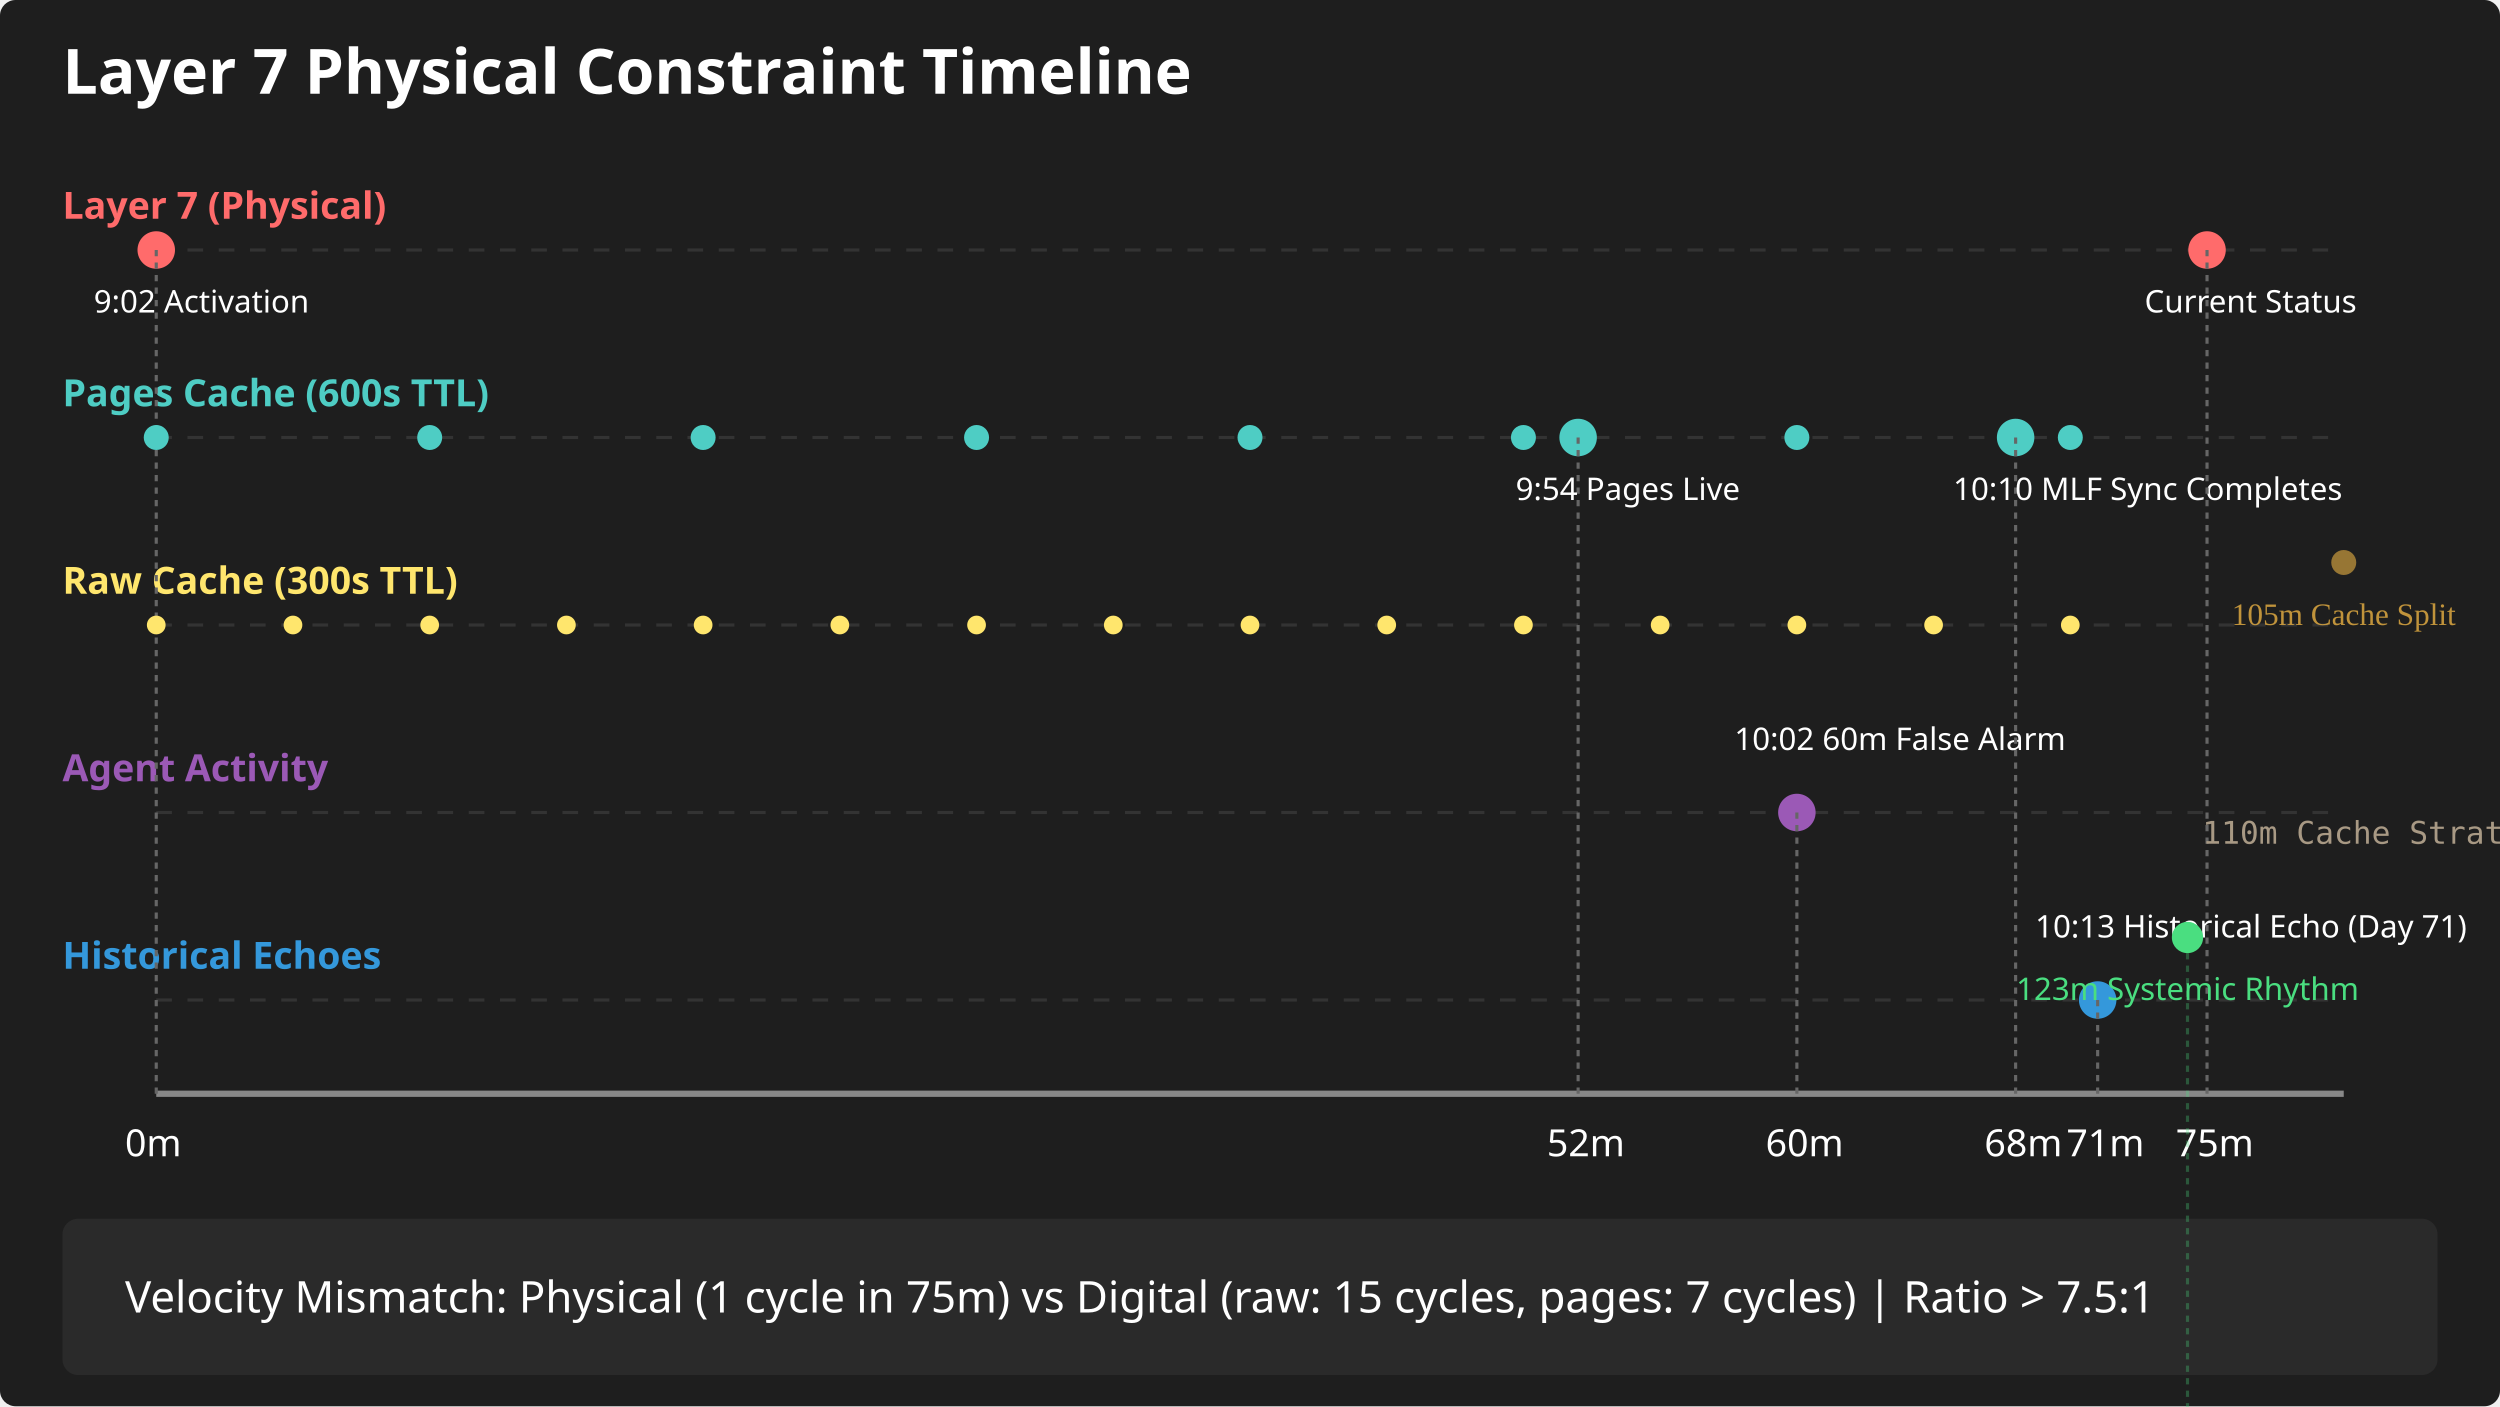
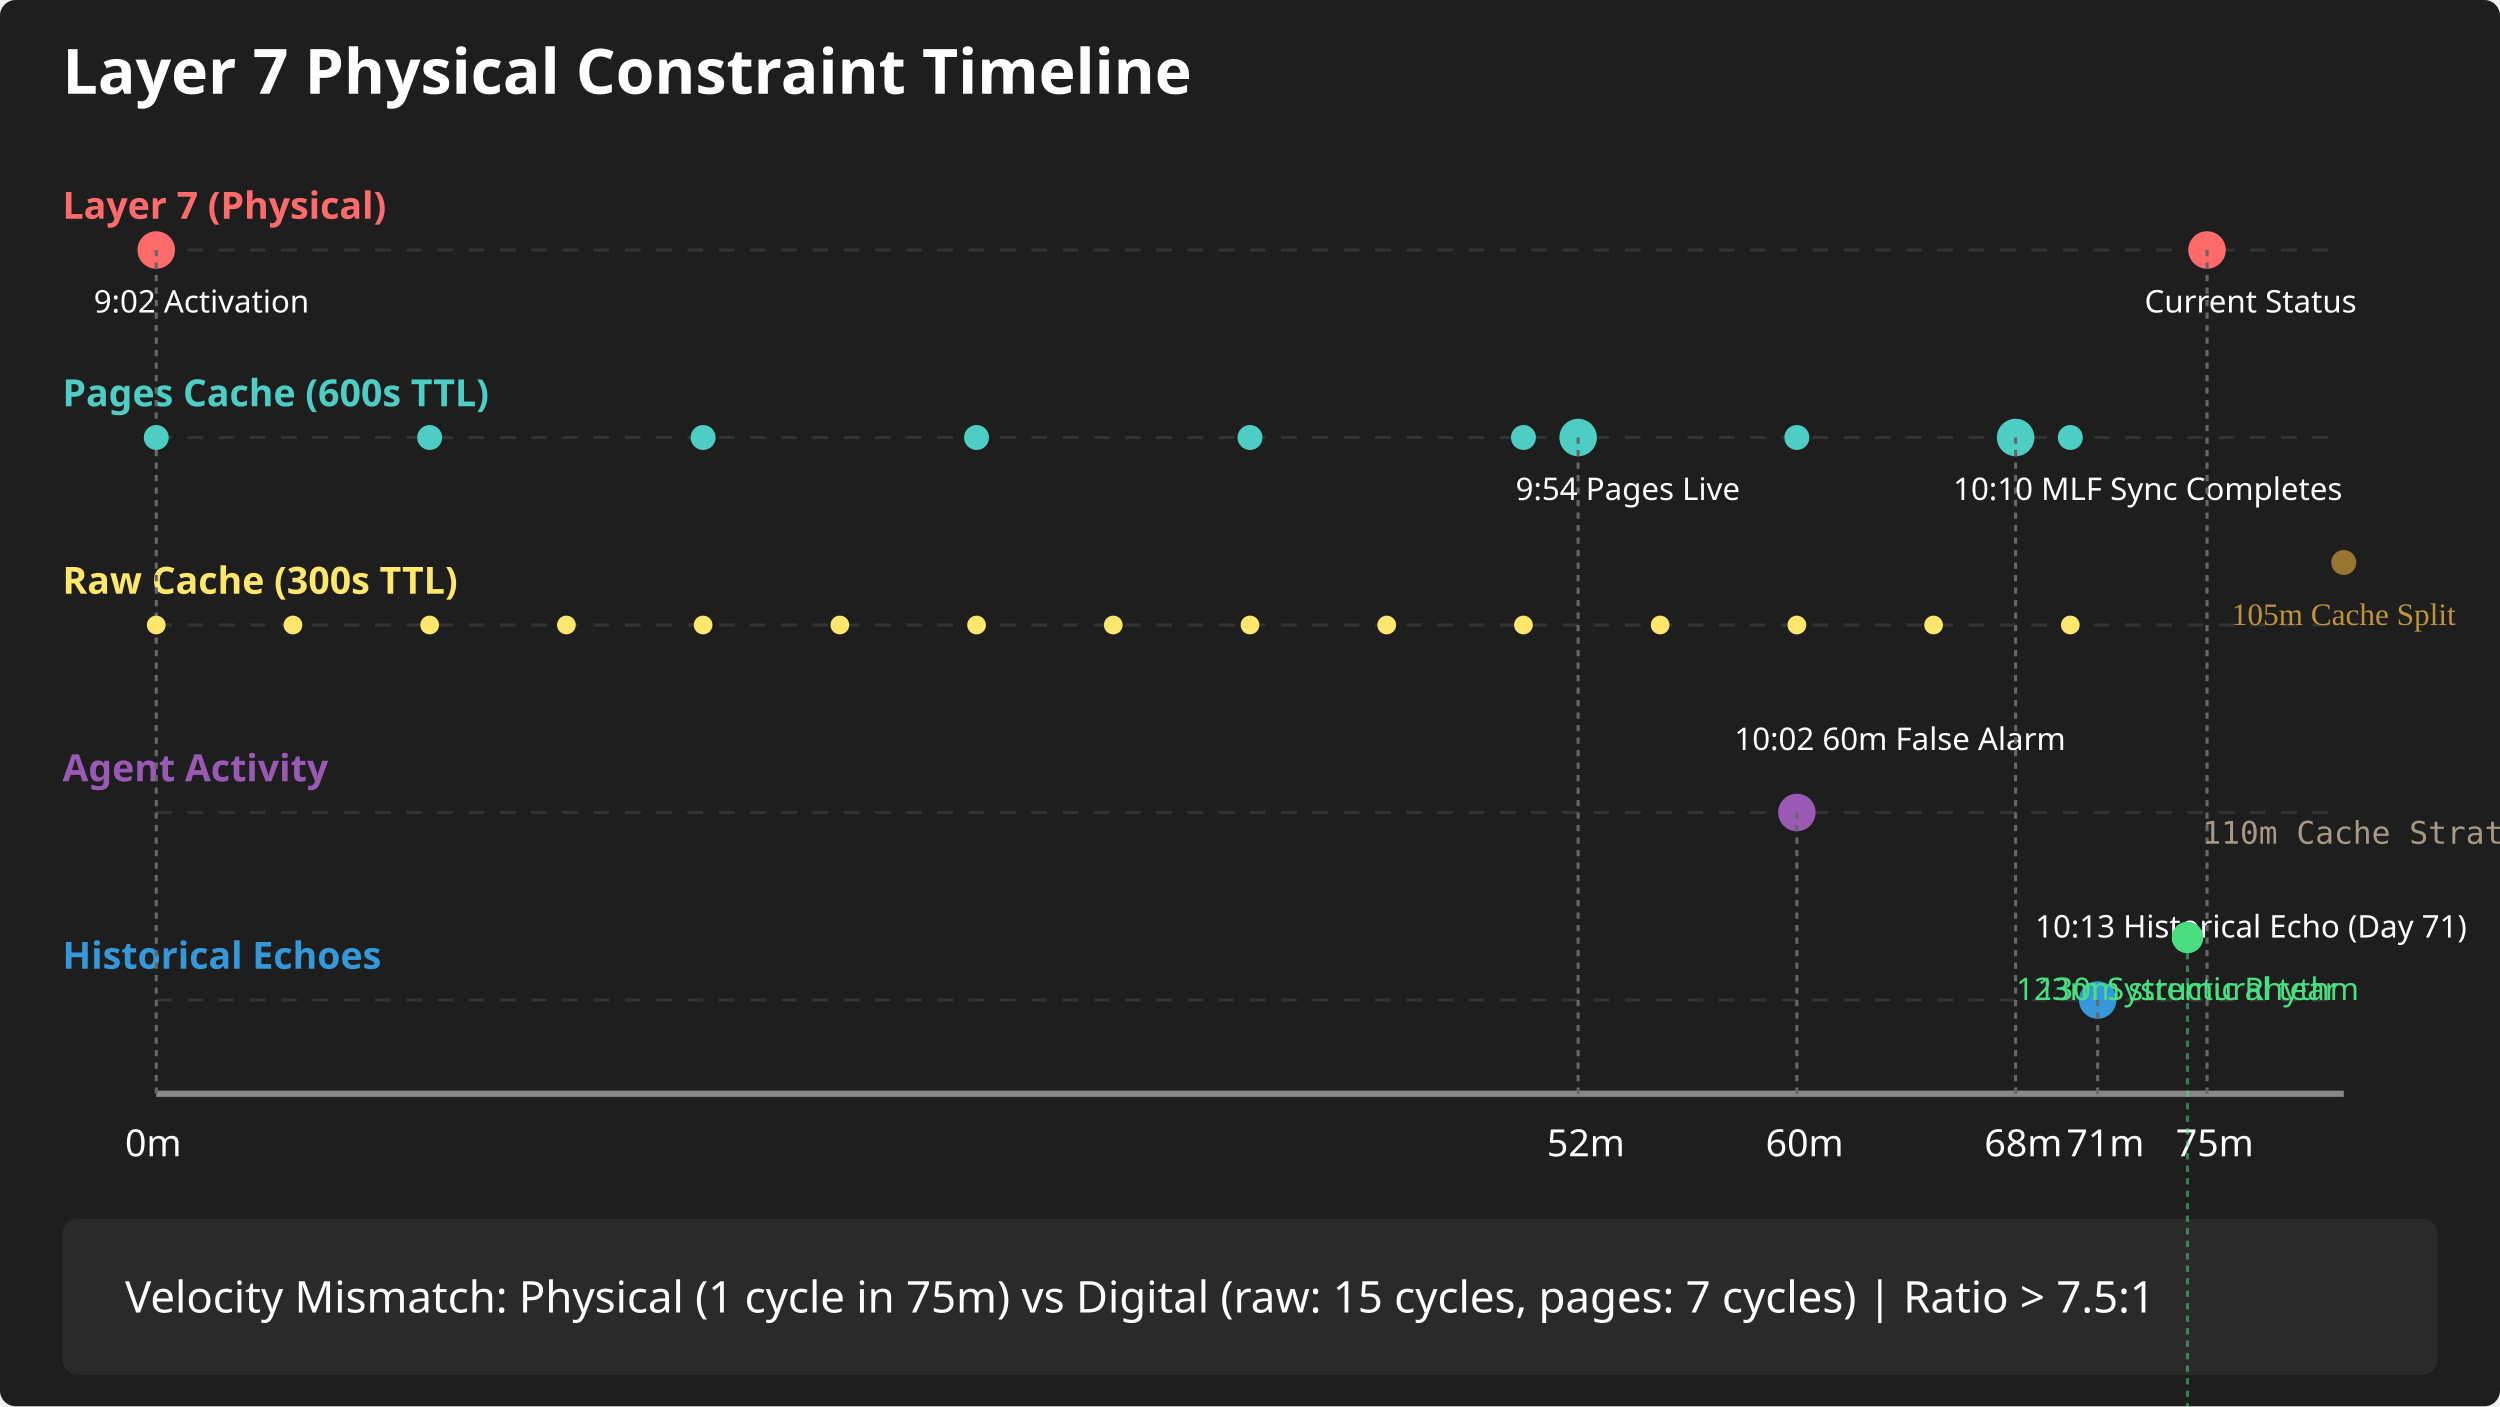
<svg xmlns="http://www.w3.org/2000/svg" baseProfile="full" height="450" version="1.1" width="800">
  <defs />
  <rect fill="#1e1e1e" height="450" rx="5" ry="5" width="800" x="0" y="0" />
  <text fill="#ffffff" font-family="sans-serif" font-size="20px" font-weight="bold" x="20" y="30">Layer 7 Physical Constraint Timeline</text>
  <line stroke="#888888" stroke-width="2" x1="50" x2="750" y1="350" y2="350" />
  <text fill="#ff6b6b" font-family="sans-serif" font-size="12px" font-weight="bold" x="20" y="70">Layer 7 (Physical)</text>
  <line stroke="#333333" stroke-dasharray="5,5" stroke-width="1" x1="50" x2="750" y1="80" y2="80" />
  <text fill="#4ecdc4" font-family="sans-serif" font-size="12px" font-weight="bold" x="20" y="130">Pages Cache (600s TTL)</text>
  <line stroke="#333333" stroke-dasharray="5,5" stroke-width="1" x1="50" x2="750" y1="140" y2="140" />
  <text fill="#ffe66d" font-family="sans-serif" font-size="12px" font-weight="bold" x="20" y="190">Raw Cache (300s TTL)</text>
  <line stroke="#333333" stroke-dasharray="5,5" stroke-width="1" x1="50" x2="750" y1="200" y2="200" />
  <text fill="#9b59b6" font-family="sans-serif" font-size="12px" font-weight="bold" x="20" y="250">Agent Activity</text>
  <line stroke="#333333" stroke-dasharray="5,5" stroke-width="1" x1="50" x2="750" y1="260" y2="260" />
  <text fill="#3498db" font-family="sans-serif" font-size="12px" font-weight="bold" x="20" y="310">Historical Echoes</text>
  <line stroke="#333333" stroke-dasharray="5,5" stroke-width="1" x1="50" x2="750" y1="320" y2="320" />
  <circle cx="50.0" cy="80" fill="#ff6b6b" r="6" />
  <line stroke="#666666" stroke-dasharray="2,2" stroke-width="1" x1="50.0" x2="50.0" y1="80" y2="350" />
  <text fill="#ffffff" font-family="sans-serif" font-size="12px" x="40.0" y="370">0m</text>
  <text fill="#ffffff" font-family="sans-serif" font-size="10px" x="30.0" y="100">9:02 Activation</text>
  <circle cx="505.0" cy="140" fill="#4ecdc4" r="6" />
  <line stroke="#666666" stroke-dasharray="2,2" stroke-width="1" x1="505.0" x2="505.0" y1="140" y2="350" />
  <text fill="#ffffff" font-family="sans-serif" font-size="12px" x="495.0" y="370">52m</text>
  <text fill="#ffffff" font-family="sans-serif" font-size="10px" x="485.0" y="160">9:54 Pages Live</text>
  <circle cx="575.0" cy="260" fill="#9b59b6" r="6" />
  <line stroke="#666666" stroke-dasharray="2,2" stroke-width="1" x1="575.0" x2="575.0" y1="260" y2="350" />
  <text fill="#ffffff" font-family="sans-serif" font-size="12px" x="565.0" y="370">60m</text>
  <text fill="#ffffff" font-family="sans-serif" font-size="10px" x="555.0" y="240">10:02 60m False Alarm</text>
  <circle cx="645.0" cy="140" fill="#4ecdc4" r="6" />
  <line stroke="#666666" stroke-dasharray="2,2" stroke-width="1" x1="645.0" x2="645.0" y1="140" y2="350" />
  <text fill="#ffffff" font-family="sans-serif" font-size="12px" x="635.0" y="370">68m</text>
  <text fill="#ffffff" font-family="sans-serif" font-size="10px" x="625.0" y="160">10:10 MLF Sync Completes</text>
  <circle cx="671.25" cy="320" fill="#3498db" r="6" />
  <line stroke="#666666" stroke-dasharray="2,2" stroke-width="1" x1="671.25" x2="671.25" y1="320" y2="350" />
  <text fill="#ffffff" font-family="sans-serif" font-size="12px" x="661.25" y="370">71m</text>
  <text fill="#ffffff" font-family="sans-serif" font-size="10px" x="651.25" y="300">10:13 Historical Echo (Day 71)</text>
  <circle cx="706.25" cy="80" fill="#ff6b6b" r="6" />
  <line stroke="#666666" stroke-dasharray="2,2" stroke-width="1" x1="706.25" x2="706.25" y1="80" y2="350" />
  <text fill="#ffffff" font-family="sans-serif" font-size="12px" x="696.25" y="370">75m</text>
  <text fill="#ffffff" font-family="sans-serif" font-size="10px" x="686.25" y="100">Current Status</text>
  <circle cx="50.0" cy="200" fill="#ffe66d" r="3" />
  <circle cx="93.75" cy="200" fill="#ffe66d" r="3" />
  <circle cx="137.5" cy="200" fill="#ffe66d" r="3" />
  <circle cx="181.25" cy="200" fill="#ffe66d" r="3" />
  <circle cx="225.0" cy="200" fill="#ffe66d" r="3" />
  <circle cx="268.75" cy="200" fill="#ffe66d" r="3" />
  <circle cx="312.5" cy="200" fill="#ffe66d" r="3" />
  <circle cx="356.25" cy="200" fill="#ffe66d" r="3" />
  <circle cx="400.0" cy="200" fill="#ffe66d" r="3" />
  <circle cx="443.75" cy="200" fill="#ffe66d" r="3" />
  <circle cx="487.5" cy="200" fill="#ffe66d" r="3" />
  <circle cx="531.25" cy="200" fill="#ffe66d" r="3" />
  <circle cx="575.0" cy="200" fill="#ffe66d" r="3" />
  <circle cx="618.75" cy="200" fill="#ffe66d" r="3" />
  <circle cx="662.5" cy="200" fill="#ffe66d" r="3" />
  <circle cx="50.0" cy="140" fill="#4ecdc4" r="4" />
  <circle cx="137.5" cy="140" fill="#4ecdc4" r="4" />
  <circle cx="225.0" cy="140" fill="#4ecdc4" r="4" />
  <circle cx="312.5" cy="140" fill="#4ecdc4" r="4" />
  <circle cx="400.0" cy="140" fill="#4ecdc4" r="4" />
  <circle cx="487.5" cy="140" fill="#4ecdc4" r="4" />
  <circle cx="575.0" cy="140" fill="#4ecdc4" r="4" />
  <circle cx="662.5" cy="140" fill="#4ecdc4" r="4" />
  <rect fill="#2a2a2a" height="50" rx="5" ry="5" width="760" x="20" y="390" />
  <text fill="#ffffff" font-family="sans-serif" font-size="14px" x="40" y="420">Velocity Mismatch: Physical (1 cycle in 75m) vs Digital (raw: 15 cycles, pages: 7 cycles) | Ratio &gt; 7.5:1</text>
  <circle cx="750" cy="180" r="4" fill="#E8B042" opacity="0.6" />
  <text x="750" y="200" fill="#E8B042" opacity="0.8" font-size="10" text-anchor="middle">105m Cache Split</text>
  <text x="780" y="270" font-family="monospace" font-size="10" fill="#a89984" text-anchor="middle">110m Cache Stratification</text>
  <circle cx="700" cy="300" r="5" fill="#4ade80" />
  <text x="700" y="320" font-family="sans-serif" font-size="10" fill="#4ade80" text-anchor="middle">123m Systemic Rhythm</text>
  <line x1="700" y1="305" x2="700" y2="460" stroke="#4ade80" stroke-width="1" stroke-dasharray="2,2" opacity="0.3" />
+   <circle cx="700" cy="300" r="5" fill="#4ade80" />
+   <text x="700" y="320" font-family="sans-serif" font-size="10" fill="#4ade80" text-anchor="middle">130m structural tear</text>
+   <line x1="700" y1="305" x2="700" y2="460" stroke="#4ade80" stroke-width="1" stroke-dasharray="2,2" opacity="0.3" />
</svg>
